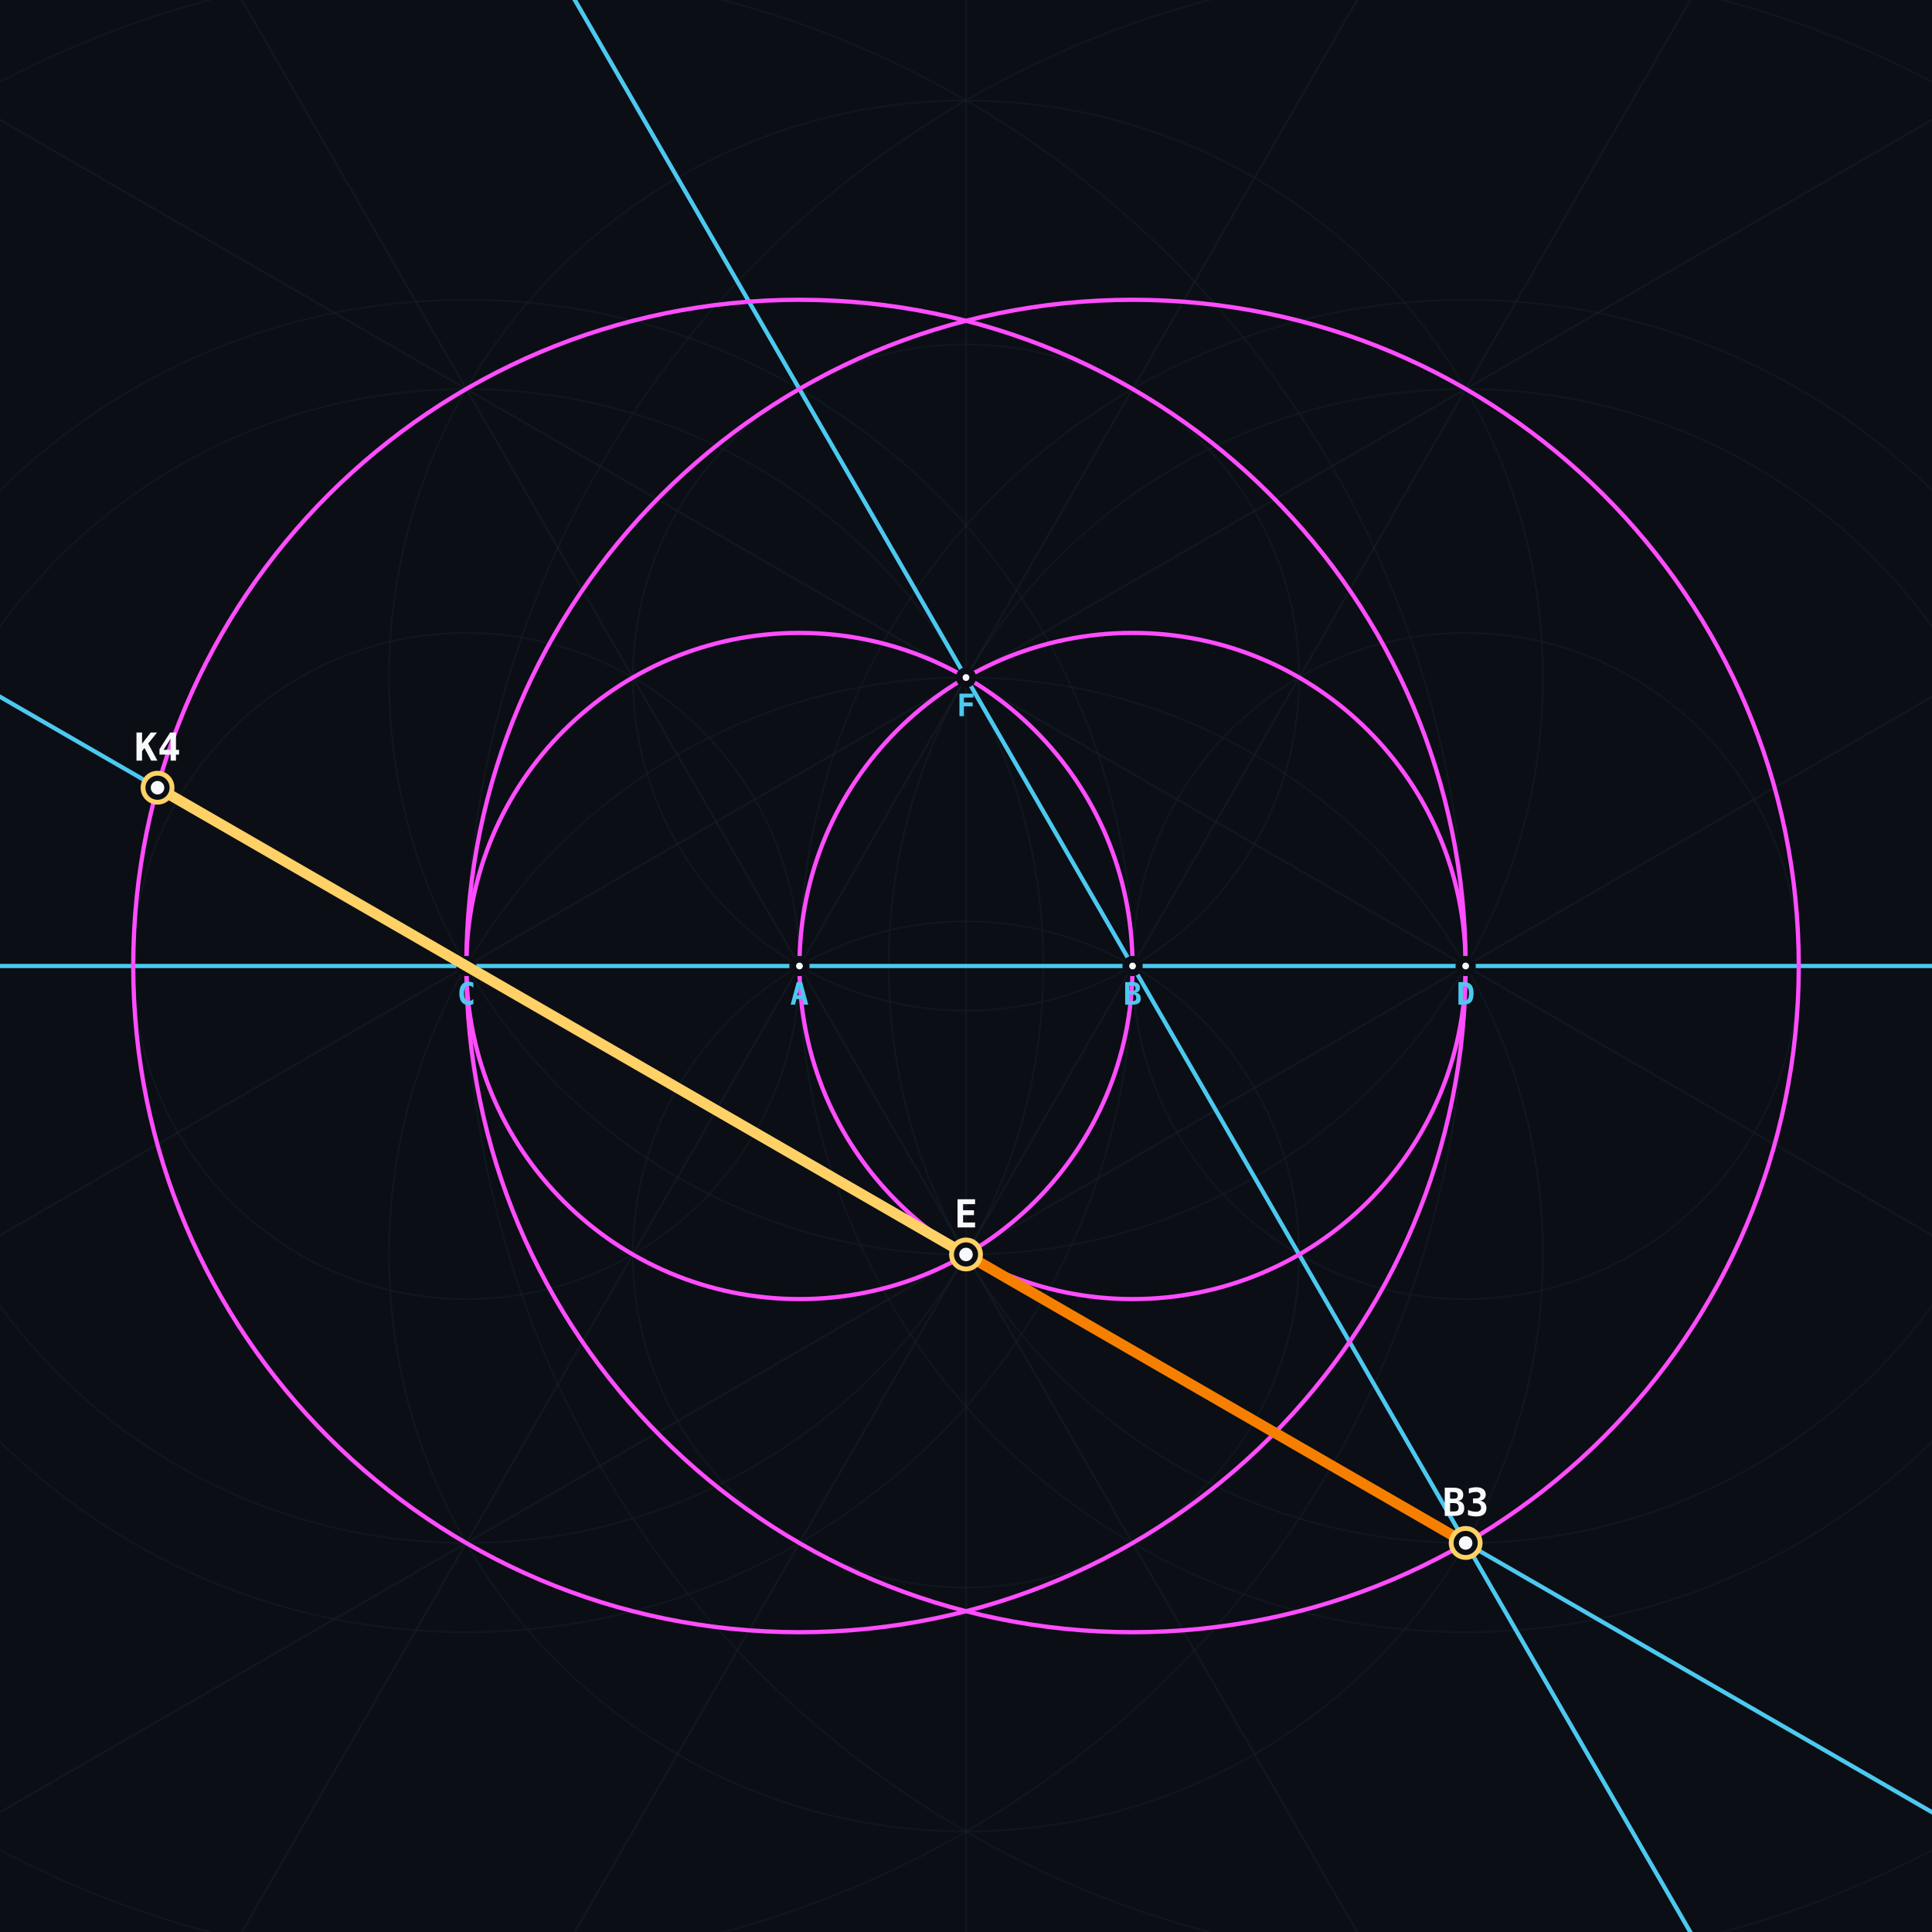
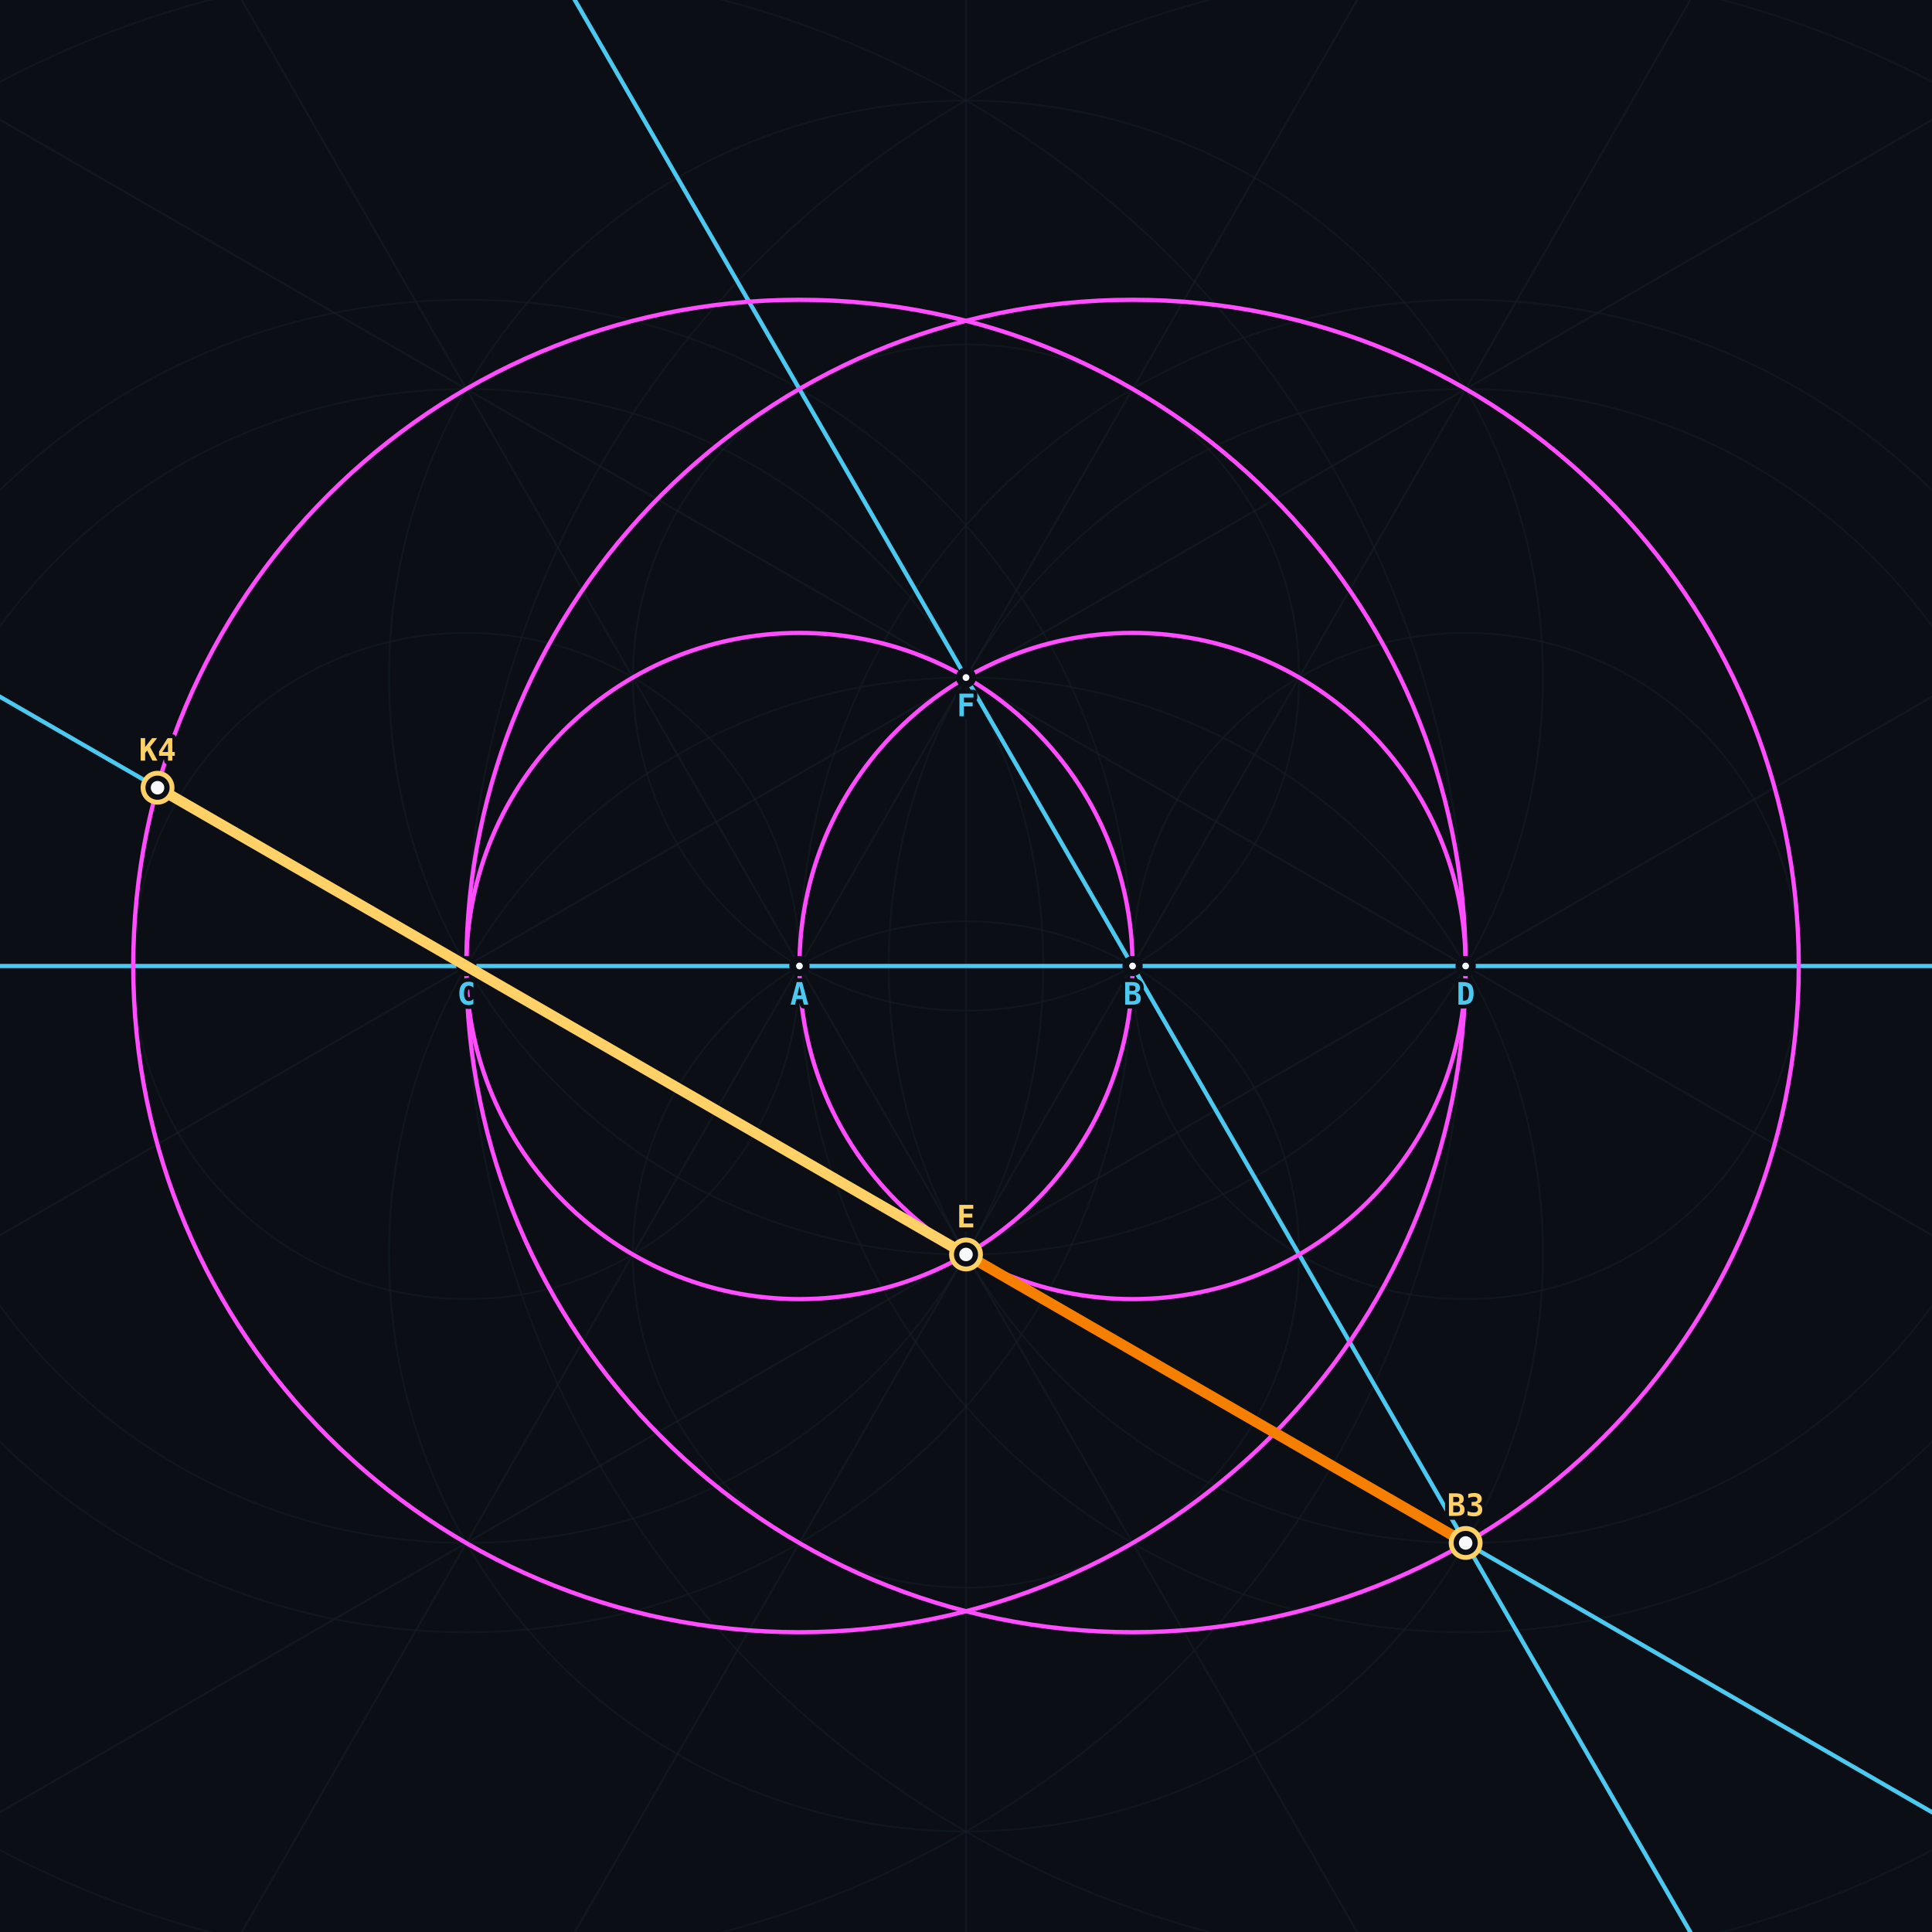
<svg xmlns="http://www.w3.org/2000/svg" viewBox="0 0 1000 1000" width="100%" height="100%" class="levels-svg">
  <defs>
    <clipPath id="sq-clip">
      <rect x="0" y="0" width="1000" height="1000" />
    </clipPath>
  </defs>
  <rect x="0" y="0" width="1000" height="1000" fill="#0b0e14" />
  <g clip-path="url(#sq-clip)">
    <line x1="-168.10" y1="-507.87" x2="1081.90" y2="1657.19" stroke="#1a2332" stroke-width="1.0" stroke-opacity="0.45" />
    <line x1="-168.10" y1="1507.87" x2="1081.90" y2="-657.19" stroke="#1a2332" stroke-width="1.0" stroke-opacity="0.45" />
    <line x1="1168.10" y1="-507.87" x2="-81.90" y2="1657.19" stroke="#1a2332" stroke-width="1.0" stroke-opacity="0.45" />
    <line x1="-711.84" y1="1050.34" x2="1453.22" y2="-199.66" stroke="#1a2332" stroke-width="1.0" stroke-opacity="0.45" />
    <line x1="1711.84" y1="-50.34" x2="-453.22" y2="1199.66" stroke="#1a2332" stroke-width="1.0" stroke-opacity="0.45" />
    <line x1="1711.84" y1="1050.34" x2="-453.22" y2="-199.66" stroke="#1a2332" stroke-width="1.0" stroke-opacity="0.45" />
    <line x1="500.00" y1="1750.00" x2="500.00" y2="-750.00" stroke="#1a2332" stroke-width="1.0" stroke-opacity="0.45" />
    <circle cx="241.38" cy="500.00" r="172.41" fill="none" stroke="#161f2c" stroke-width="1.0" stroke-opacity="0.45" />
    <circle cx="758.62" cy="500.00" r="344.83" fill="none" stroke="#161f2c" stroke-width="1.0" stroke-opacity="0.45" />
    <circle cx="500.00" cy="649.31" r="172.41" fill="none" stroke="#161f2c" stroke-width="1.0" stroke-opacity="0.45" />
    <circle cx="500.00" cy="350.69" r="172.41" fill="none" stroke="#161f2c" stroke-width="1.0" stroke-opacity="0.45" />
    <circle cx="241.38" cy="500.00" r="344.83" fill="none" stroke="#161f2c" stroke-width="1.0" stroke-opacity="0.45" />
    <circle cx="758.62" cy="500.00" r="172.41" fill="none" stroke="#161f2c" stroke-width="1.0" stroke-opacity="0.45" />
    <circle cx="241.38" cy="500.00" r="517.24" fill="none" stroke="#161f2c" stroke-width="1.0" stroke-opacity="0.45" />
    <circle cx="758.62" cy="500.00" r="517.24" fill="none" stroke="#161f2c" stroke-width="1.0" stroke-opacity="0.45" />
    <circle cx="241.38" cy="500.00" r="298.63" fill="none" stroke="#161f2c" stroke-width="1.0" stroke-opacity="0.45" />
    <circle cx="500.00" cy="649.31" r="298.63" fill="none" stroke="#161f2c" stroke-width="1.0" stroke-opacity="0.45" />
    <circle cx="500.00" cy="350.69" r="298.63" fill="none" stroke="#161f2c" stroke-width="1.0" stroke-opacity="0.45" />
    <circle cx="758.62" cy="500.00" r="298.63" fill="none" stroke="#161f2c" stroke-width="1.0" stroke-opacity="0.45" />
    <line x1="-750.00" y1="500.00" x2="1750.00" y2="500.00" stroke="#4cc9f0" stroke-width="2.2" stroke-linecap="round" />
    <line x1="1168.10" y1="1507.87" x2="-81.90" y2="-657.19" stroke="#4cc9f0" stroke-width="2.2" stroke-linecap="round" />
    <line x1="-711.84" y1="-50.34" x2="1453.22" y2="1199.66" stroke="#4cc9f0" stroke-width="2.2" stroke-linecap="round" />
    <circle cx="413.79" cy="500.00" r="172.41" fill="none" stroke="#ff4dff" stroke-width="2.2" />
    <circle cx="586.21" cy="500.00" r="172.41" fill="none" stroke="#ff4dff" stroke-width="2.2" />
    <circle cx="413.79" cy="500.00" r="344.83" fill="none" stroke="#ff4dff" stroke-width="2.2" />
    <circle cx="586.21" cy="500.00" r="344.83" fill="none" stroke="#ff4dff" stroke-width="2.2" />
    <circle class="geom-point" cx="413.79" cy="500.00" r="3.5" data-base-r="3.5" fill="#f8f9fa" stroke="#0b0e14" stroke-width="3.5" />
-     <text class="geom-label" x="413.79" y="520.00" data-anchor-x="413.79" data-anchor-y="500.00" data-offset-y="20" data-base-font="16" fill="#4cc9f0" font-family="monospace" font-size="16" font-weight="bold" text-anchor="middle">A</text>
+     <text class="geom-label" x="413.79" y="520.00" data-anchor-x="413.79" data-anchor-y="500.00" data-offset-y="20" data-base-font="16" fill="#4cc9f0" stroke="#0b0e14" stroke-width="4" stroke-linejoin="round" paint-order="stroke fill" font-family="monospace" font-size="16" font-weight="bold" text-anchor="middle">A</text>
    <circle class="geom-point" cx="586.21" cy="500.00" r="3.5" data-base-r="3.5" fill="#f8f9fa" stroke="#0b0e14" stroke-width="3.5" />
-     <text class="geom-label" x="586.21" y="520.00" data-anchor-x="586.21" data-anchor-y="500.00" data-offset-y="20" data-base-font="16" fill="#4cc9f0" font-family="monospace" font-size="16" font-weight="bold" text-anchor="middle">B</text>
+     <text class="geom-label" x="586.21" y="520.00" data-anchor-x="586.21" data-anchor-y="500.00" data-offset-y="20" data-base-font="16" fill="#4cc9f0" stroke="#0b0e14" stroke-width="4" stroke-linejoin="round" paint-order="stroke fill" font-family="monospace" font-size="16" font-weight="bold" text-anchor="middle">B</text>
    <circle class="geom-point" cx="241.38" cy="500.00" r="3.5" data-base-r="3.5" fill="#f8f9fa" stroke="#0b0e14" stroke-width="3.5" />
-     <text class="geom-label" x="241.38" y="520.00" data-anchor-x="241.38" data-anchor-y="500.00" data-offset-y="20" data-base-font="16" fill="#4cc9f0" font-family="monospace" font-size="16" font-weight="bold" text-anchor="middle">C</text>
+     <text class="geom-label" x="241.38" y="520.00" data-anchor-x="241.38" data-anchor-y="500.00" data-offset-y="20" data-base-font="16" fill="#4cc9f0" stroke="#0b0e14" stroke-width="4" stroke-linejoin="round" paint-order="stroke fill" font-family="monospace" font-size="16" font-weight="bold" text-anchor="middle">C</text>
    <circle class="geom-point" cx="758.62" cy="500.00" r="3.5" data-base-r="3.5" fill="#f8f9fa" stroke="#0b0e14" stroke-width="3.5" />
-     <text class="geom-label" x="758.62" y="520.00" data-anchor-x="758.62" data-anchor-y="500.00" data-offset-y="20" data-base-font="16" fill="#4cc9f0" font-family="monospace" font-size="16" font-weight="bold" text-anchor="middle">D</text>
+     <text class="geom-label" x="758.62" y="520.00" data-anchor-x="758.62" data-anchor-y="500.00" data-offset-y="20" data-base-font="16" fill="#4cc9f0" stroke="#0b0e14" stroke-width="4" stroke-linejoin="round" paint-order="stroke fill" font-family="monospace" font-size="16" font-weight="bold" text-anchor="middle">D</text>
    <circle class="geom-point" cx="500.00" cy="350.69" r="3.5" data-base-r="3.5" fill="#f8f9fa" stroke="#0b0e14" stroke-width="3.5" />
-     <text class="geom-label" x="500.00" y="370.69" data-anchor-x="500.00" data-anchor-y="350.69" data-offset-y="20" data-base-font="16" fill="#4cc9f0" font-family="monospace" font-size="16" font-weight="bold" text-anchor="middle">F</text>
+     <text class="geom-label" x="500.00" y="370.69" data-anchor-x="500.00" data-anchor-y="350.69" data-offset-y="20" data-base-font="16" fill="#4cc9f0" stroke="#0b0e14" stroke-width="4" stroke-linejoin="round" paint-order="stroke fill" font-family="monospace" font-size="16" font-weight="bold" text-anchor="middle">F</text>
    <line x1="81.54" y1="407.72" x2="500.00" y2="649.31" stroke="#ffd166" stroke-width="5.5" stroke-linecap="round" />
    <line x1="500.00" y1="649.31" x2="758.62" y2="798.63" stroke="#f77f00" stroke-width="5.5" stroke-linecap="round" />
    <circle class="geom-point" cx="81.54" cy="407.72" r="7.5" data-base-r="7.5" fill="#0b0e14" stroke="#ffd166" stroke-width="2.5" />
    <circle class="geom-point" cx="81.54" cy="407.72" r="3.5" data-base-r="3.5" fill="#f8f9fa" stroke="none" />
-     <text class="geom-label" x="81.54" y="393.72" data-anchor-x="81.54" data-anchor-y="407.72" data-offset-y="-14" data-base-font="20" fill="#f8f9fa" font-family="monospace" font-size="20" font-weight="bold" text-anchor="middle">K4</text>
+     <text class="geom-label" x="81.54" y="393.72" data-anchor-x="81.54" data-anchor-y="407.72" data-offset-y="-14" data-base-font="16" fill="#ffd166" stroke="#0b0e14" stroke-width="4" stroke-linejoin="round" paint-order="stroke fill" font-family="monospace" font-size="16" font-weight="bold" text-anchor="middle">K4</text>
    <circle class="geom-point" cx="500.00" cy="649.31" r="7.5" data-base-r="7.5" fill="#0b0e14" stroke="#ffd166" stroke-width="2.5" />
    <circle class="geom-point" cx="500.00" cy="649.31" r="3.5" data-base-r="3.5" fill="#f8f9fa" stroke="none" />
-     <text class="geom-label" x="500.00" y="635.31" data-anchor-x="500.00" data-anchor-y="649.31" data-offset-y="-14" data-base-font="20" fill="#f8f9fa" font-family="monospace" font-size="20" font-weight="bold" text-anchor="middle">E</text>
+     <text class="geom-label" x="500.00" y="635.31" data-anchor-x="500.00" data-anchor-y="649.31" data-offset-y="-14" data-base-font="16" fill="#ffd166" stroke="#0b0e14" stroke-width="4" stroke-linejoin="round" paint-order="stroke fill" font-family="monospace" font-size="16" font-weight="bold" text-anchor="middle">E</text>
    <circle class="geom-point" cx="758.62" cy="798.63" r="7.5" data-base-r="7.5" fill="#0b0e14" stroke="#ffd166" stroke-width="2.5" />
    <circle class="geom-point" cx="758.62" cy="798.63" r="3.5" data-base-r="3.5" fill="#f8f9fa" stroke="none" />
-     <text class="geom-label" x="758.62" y="784.63" data-anchor-x="758.62" data-anchor-y="798.63" data-offset-y="-14" data-base-font="20" fill="#f8f9fa" font-family="monospace" font-size="20" font-weight="bold" text-anchor="middle">B3</text>
+     <text class="geom-label" x="758.62" y="784.63" data-anchor-x="758.62" data-anchor-y="798.63" data-offset-y="-14" data-base-font="16" fill="#ffd166" stroke="#0b0e14" stroke-width="4" stroke-linejoin="round" paint-order="stroke fill" font-family="monospace" font-size="16" font-weight="bold" text-anchor="middle">B3</text>
  </g>
</svg>
